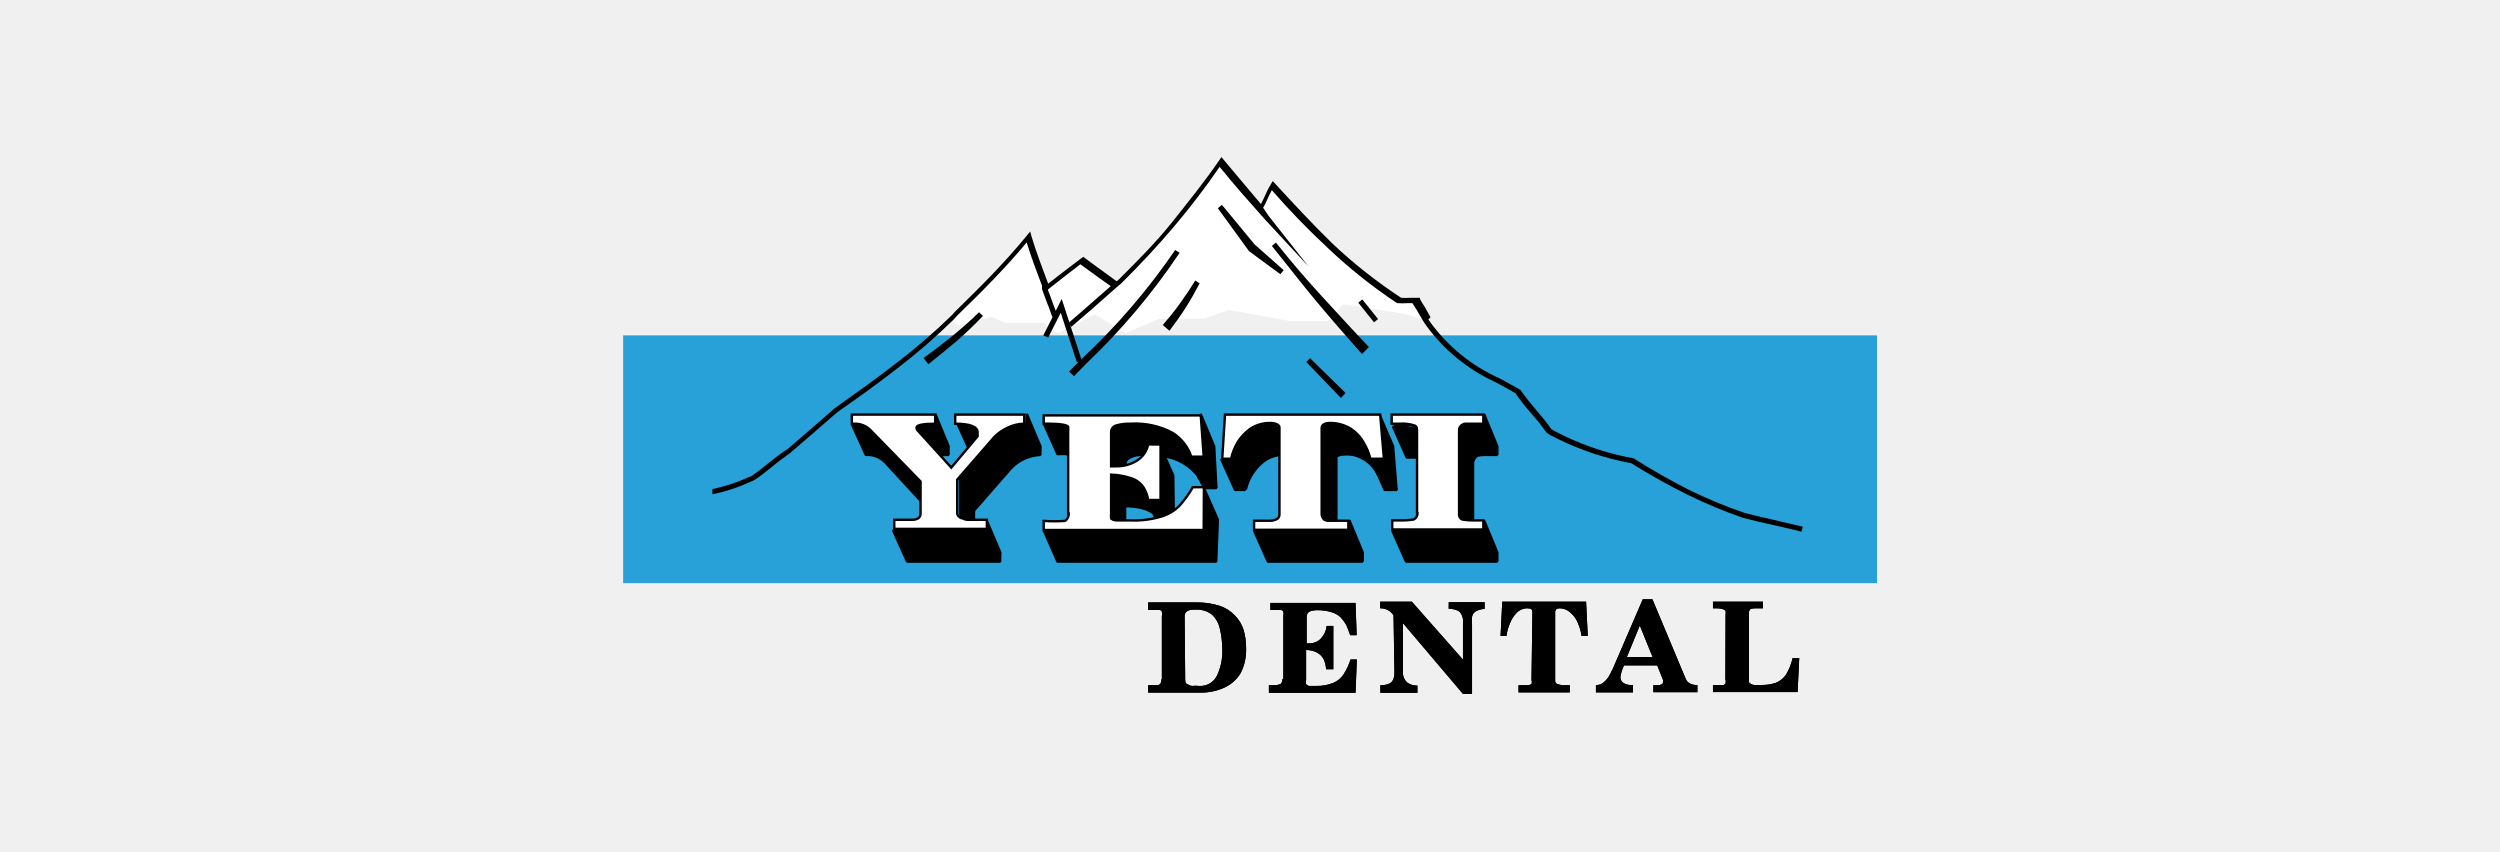
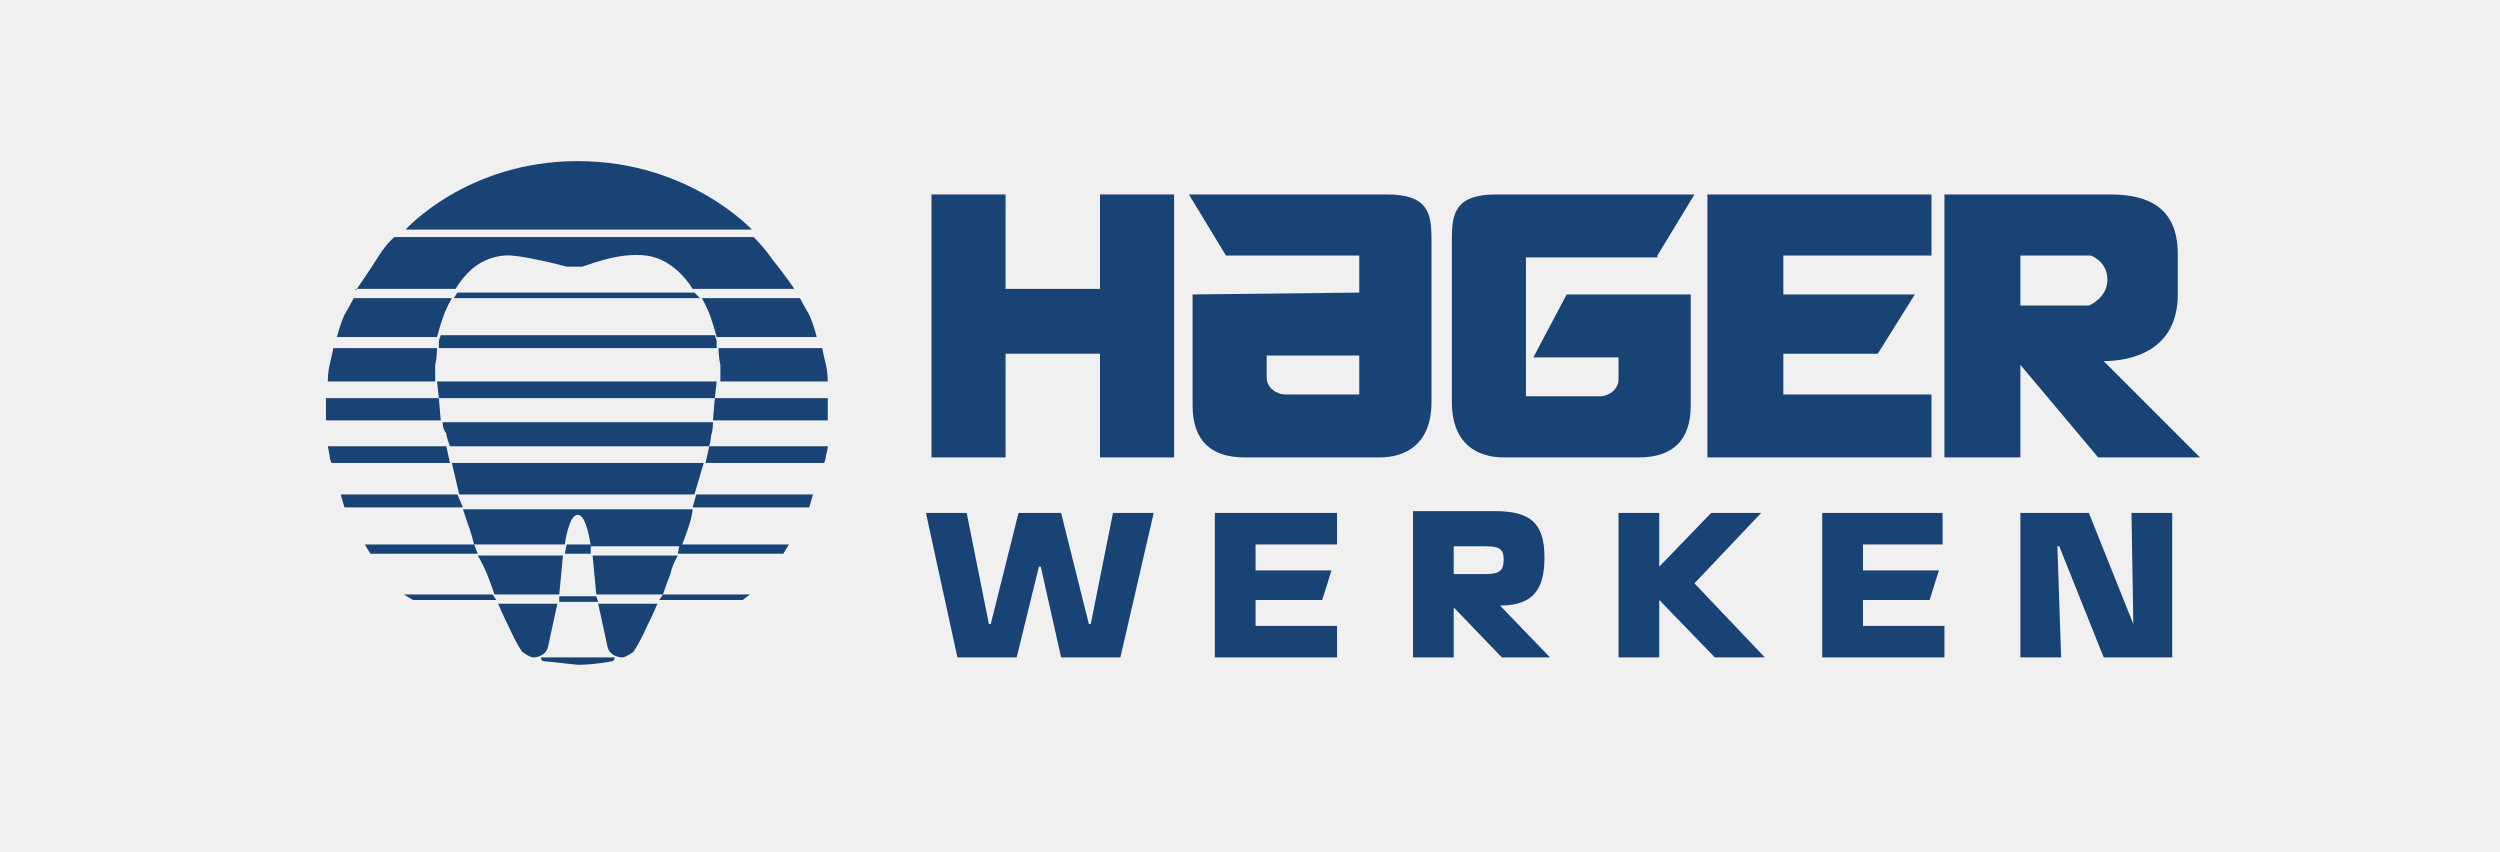
- <svg xmlns="http://www.w3.org/2000/svg" id="Capa_1" data-name="Capa 1" viewBox="0 0 135 46">
-   <defs>
-     <style>.cls-1{fill:#27a1d7;}.cls-2{fill:#fff;}.cls-3,.cls-4{fill:none;stroke:#000;}.cls-3{stroke-linejoin:bevel;stroke-width:0.12px;}.cls-4{stroke-miterlimit:22.93;stroke-width:0.13px;}</style>
-   </defs>
-   <path d="M62.74,36.68V33.3a.76.76,0,0,0,0-.27.14.14,0,0,0-.12-.09,1.53,1.53,0,0,0-.36,0H62v-.41h2.61a4,4,0,0,1,1.24.18,2,2,0,0,1,.83.52,1.93,1.93,0,0,1,.47.77,3.42,3.42,0,0,1,.14,1A2.75,2.75,0,0,1,67,36.34a2,2,0,0,1-.88.79,3,3,0,0,1-1.31.27H62V37l.25,0c.13,0,.24,0,.29,0a.33.33,0,0,0,.13-.09.51.51,0,0,0,.05-.24M64,36.59c0,.18,0,.31.09.34s.14.11.3.11a1.46,1.46,0,0,1,.34,0,1,1,0,0,0,1-.58A3.14,3.14,0,0,0,66,34.94a4.89,4.89,0,0,0-.13-1,1.46,1.46,0,0,0-.41-.74,1.31,1.31,0,0,0-.86-.28h-.11c-.34,0-.52.12-.52.34Zm5.3.09V33.25a.47.47,0,0,0,0-.22.2.2,0,0,0-.11-.09l-.22,0h-.37v-.38l4.6,0,.06,1.74h-.35c-.07-.19-.14-.39-.21-.55a2.29,2.29,0,0,0-.31-.42,1.23,1.23,0,0,0-.48-.27,2.62,2.62,0,0,0-.78-.11,1.13,1.13,0,0,0-.43.08.33.33,0,0,0-.14.3v1.41h.14a.85.85,0,0,0,.63-.26,1.17,1.17,0,0,0,.31-.68h.36l0,2.34h-.39a1.65,1.65,0,0,0-.13-.54.89.89,0,0,0-.36-.36,1.25,1.25,0,0,0-.59-.14v1.61a.74.74,0,0,0,0,.24.35.35,0,0,0,.15.09l.39,0a2.26,2.26,0,0,0,.94-.17,1.21,1.21,0,0,0,.54-.45,3.43,3.43,0,0,0,.38-.81l.34,0-.07,1.8H68.52V37h.27a.83.83,0,0,0,.37-.07.34.34,0,0,0,.09-.27m6-3.43a.81.81,0,0,0-.72-.38v-.36h1.71L79,35.62v-2a.73.73,0,0,0-.2-.6,1,1,0,0,0-.57-.14v-.36h1.94v.36a1.1,1.1,0,0,0-.49.14.42.42,0,0,0-.19.29,2.58,2.58,0,0,0,0,.45v3.71H79l-3.24-3.82v2.59a.73.73,0,0,0,.22.61.87.87,0,0,0,.56.17v.39h-2V37a1.1,1.1,0,0,0,.42-.06.42.42,0,0,0,.25-.2.89.89,0,0,0,.09-.43Zm7.5-.18c0-.15-.09-.2-.27-.2a.78.78,0,0,0-.57.23,1.67,1.67,0,0,0-.38.6,2.32,2.32,0,0,0-.18.66h-.32l.09-1.85h4.53l.09,1.85h-.34a2.32,2.32,0,0,0-.18-.66,1.37,1.37,0,0,0-.4-.58.86.86,0,0,0-.61-.25c-.14,0-.23.07-.23.2v3.7a.17.17,0,0,0,.1.18,1.13,1.13,0,0,0,.45.07h.24v.39H82V37l.5,0a.34.34,0,0,0,.2-.07.28.28,0,0,0,0-.2Zm4.3,3.16,1.66-3.85h.52l1.8,4.3a.47.47,0,0,0,.23.25.77.77,0,0,0,.4.08v.39H89.28V37h.22c.19,0,.3-.06.3-.15a.49.49,0,0,0,0-.14l-.31-.78H87.7a2.15,2.15,0,0,0-.2.63c0,.29.25.44.68.44v.39h-2V37c.36,0,.65-.3.86-.79m1.51-2.43-.7,1.7h1.39Zm4.63-.59a.53.53,0,0,0,0-.2.27.27,0,0,0-.13-.09,1.06,1.06,0,0,0-.36-.05H92.5v-.36h2.7v.36h-.43a.6.6,0,0,0-.26.05.35.35,0,0,0-.07.22v3.58c0,.09,0,.18.06.2a.44.44,0,0,0,.3.09h.33a2.39,2.39,0,0,0,.77-.12,1.23,1.23,0,0,0,.54-.43,3.06,3.06,0,0,0,.36-.9h.36l-.09,1.83H92.5V37c.25,0,.41,0,.48,0a.21.21,0,0,0,.19-.08.42.42,0,0,0,0-.25Z" />
-   <path d="M62.74,36.68V33.3a.76.76,0,0,0,0-.27.14.14,0,0,0-.12-.09,1.53,1.53,0,0,0-.36,0H62v-.41h2.61a4,4,0,0,1,1.24.18,2,2,0,0,1,.83.52,1.93,1.93,0,0,1,.47.77,3.42,3.42,0,0,1,.14,1A2.75,2.75,0,0,1,67,36.34a2,2,0,0,1-.88.79,3,3,0,0,1-1.31.27H62V37l.25,0c.13,0,.24,0,.29,0a.33.33,0,0,0,.13-.09.51.51,0,0,0,.05-.24M64,36.59c0,.18,0,.31.09.34s.14.11.3.11a1.46,1.46,0,0,1,.34,0,1,1,0,0,0,1-.58A3.14,3.14,0,0,0,66,34.94a4.89,4.89,0,0,0-.13-1,1.46,1.46,0,0,0-.41-.74,1.31,1.31,0,0,0-.86-.28h-.11c-.34,0-.52.12-.52.34Zm5.3.09V33.25a.47.47,0,0,0,0-.22.2.2,0,0,0-.11-.09l-.22,0h-.37v-.38l4.6,0,.06,1.74h-.35c-.07-.19-.14-.39-.21-.55a2.29,2.29,0,0,0-.31-.42,1.23,1.23,0,0,0-.48-.27,2.62,2.62,0,0,0-.78-.11,1.13,1.13,0,0,0-.43.08.33.33,0,0,0-.14.3v1.41h.14a.85.85,0,0,0,.63-.26,1.17,1.17,0,0,0,.31-.68h.36l0,2.34h-.39a1.65,1.65,0,0,0-.13-.54.89.89,0,0,0-.36-.36,1.25,1.25,0,0,0-.59-.14v1.61a.74.74,0,0,0,0,.24.35.35,0,0,0,.15.09l.39,0a2.26,2.26,0,0,0,.94-.17,1.21,1.21,0,0,0,.54-.45,3.43,3.43,0,0,0,.38-.81l.34,0-.07,1.8H68.52V37h.27a.83.83,0,0,0,.37-.07.34.34,0,0,0,.09-.27m6-3.43a.81.81,0,0,0-.72-.38v-.36h1.71L79,35.62v-2a.73.73,0,0,0-.2-.6,1,1,0,0,0-.57-.14v-.36h1.94v.36a1.1,1.1,0,0,0-.49.14.42.42,0,0,0-.19.29,2.58,2.58,0,0,0,0,.45v3.71H79l-3.24-3.82v2.59a.73.73,0,0,0,.22.61.87.87,0,0,0,.56.17v.39h-2V37a1.1,1.1,0,0,0,.42-.06.42.42,0,0,0,.25-.2.89.89,0,0,0,.09-.43Zm7.5-.18c0-.15-.09-.2-.27-.2a.78.78,0,0,0-.57.23,1.67,1.67,0,0,0-.38.6,2.32,2.32,0,0,0-.18.66h-.32l.09-1.85h4.53l.09,1.85h-.34a2.32,2.32,0,0,0-.18-.66,1.37,1.37,0,0,0-.4-.58.86.86,0,0,0-.61-.25c-.14,0-.23.07-.23.2v3.7a.17.17,0,0,0,.1.18,1.13,1.13,0,0,0,.45.07h.24v.39H82V37l.5,0a.34.34,0,0,0,.2-.07.28.28,0,0,0,0-.2Zm4.3,3.16,1.66-3.85h.52l1.8,4.3a.47.47,0,0,0,.23.25.77.77,0,0,0,.4.08v.39H89.28V37h.22c.19,0,.3-.06.3-.15a.49.49,0,0,0,0-.14l-.31-.78H87.7a2.15,2.15,0,0,0-.2.63c0,.29.25.44.68.44v.39h-2V37c.36,0,.65-.3.86-.79m1.51-2.43-.7,1.7h1.39Zm4.63-.59a.53.53,0,0,0,0-.2.27.27,0,0,0-.13-.09,1.06,1.06,0,0,0-.36-.05H92.5v-.36h2.7v.36h-.43a.6.6,0,0,0-.26.05.35.35,0,0,0-.07.22v3.58c0,.09,0,.18.06.2a.44.44,0,0,0,.3.09h.33a2.39,2.39,0,0,0,.77-.12,1.23,1.23,0,0,0,.54-.43,3.06,3.06,0,0,0,.36-.9h.36l-.09,1.83H92.5V37c.25,0,.41,0,.48,0a.21.21,0,0,0,.19-.08.42.42,0,0,0,0-.25Z" />
-   <rect class="cls-1" x="33.65" y="18.11" width="67.71" height="13.38" />
-   <path class="cls-2" d="M51.37,17.19l.31.39,1.87-.47.75.33h2.05l.79.54,2-1,1.64,1,1.83-.77H65l1.37-.47,3.26.59,1.36,0,.71,0,.84-.9,3.33.52,1.15.36c-.15-.32-.37-.57-.55-.92-.43,0-.55,0-1-.05a34.16,34.16,0,0,1-6.86-6.21c-.23.36-.4.87-.61,1.21l.35.5-2.52-3a43,43,0,0,1-5.42,6.44l-2.7,2.36c.68-.61,1.76-1.51,2.47-2.14-.59-.44-1.25-.9-1.82-1.34L56.4,15.66c.1.43.45,1,.55,1.47-.45-1.33-1.11-2.9-1.51-4.26A48.44,48.44,0,0,1,51.57,17c-.1.11-.14.07-.2.22" />
-   <path d="M49.87,19.33c.51-.36,1-.74,1.51-1.15a19.61,19.61,0,0,0,1.49-1.32,2,2,0,0,0,.21.2c-.49.51-1,1-1.46,1.39s-1,.83-1.49,1.22Z" />
-   <path d="M72.41,21.49l-1.87-1.94.2-.21,1.92,1.88-.25.27" />
-   <path d="M73.54,19.11c-.8-.9-1.63-1.85-2.45-2.83s-1.6-2-2.41-3l.22-.18c.8,1,1.65,2,2.49,2.91s1.7,1.86,2.53,2.73c-.14.14-.23.25-.38.38" />
-   <path d="M64.78,15.3c-.25.48-.5.92-.77,1.34s-.55.81-.86,1.22c-.14-.11-.23-.2-.36-.31.33-.38.63-.75.91-1.14s.56-.8.84-1.26Z" />
-   <path d="M77.13,17.25A9.28,9.28,0,0,0,81,20.44l1.1.61,0,0,0,0c.28.41.58.76.88,1.12s.53.62.79,1l.18.11.44.22a14.59,14.59,0,0,0,3.83,1.25h0l0,0a34.86,34.86,0,0,0,3,1.71,25.55,25.55,0,0,0,3,1.24c.53.14,1.06.26,1.59.38l1.54.36-.07.27c-.51-.13-1-.24-1.53-.36s-1.08-.24-1.61-.38h0a26,26,0,0,1-3-1.25c-1-.49-2-1.05-3.06-1.71a15.11,15.11,0,0,1-3.88-1.27l-.46-.23a1.56,1.56,0,0,1-.24-.16h0a11.26,11.26,0,0,0-.79-1,11.47,11.47,0,0,1-.88-1.12c-.38-.22-.73-.41-1.07-.59a9.54,9.54,0,0,1-3.7-3,4.4,4.4,0,0,1-.26-.39l-.29-.5-.24-.38H76a4.41,4.41,0,0,1-.56,0h0l0,0a27.81,27.81,0,0,1-3.76-3,40.84,40.84,0,0,1-3-3.1c-.08.14-.15.29-.22.44a4.85,4.85,0,0,1-.25.51l.29.43,2.16,2.74-2.38-2.57L67,10.37c-.38-.44-.76-.89-1.14-1.36a39.6,39.6,0,0,1-2.46,3.22c-.91,1.08-1.87,2.1-2.87,3.09h0l-.11.09h0l-.13.11L59,16.66l-.35.3,0,0-.8.69h0l-.14-.16,0-.06h0l.74-.64,0,0,1.53-1.34L59.34,15l-1-.73-.88.68-.88.69c.12.29.22.58.32.86a3.51,3.51,0,0,1,.19.54l-.14.07h-.13l-.18-.51-.09-.22-.28-.76,0-.09h0l0-.1c-.3-.79-.6-1.58-.83-2.34-.55.67-1.13,1.3-1.72,1.92s-1.31,1.33-2,2l-.2.22a32.13,32.13,0,0,1-3,2.61c-1.07.84-2.19,1.64-3.32,2.43l0,0c-.84.73-1.67,1.46-2.58,2.23h0a11.82,11.82,0,0,0-.95.72c-.31.25-.62.51-1,.74h0l-.2.08a8.8,8.8,0,0,1-2,.65l0-.28a9.23,9.23,0,0,0,1.93-.63l.19-.08a10.86,10.86,0,0,0,.93-.71c.31-.25.62-.5,1-.73.81-.69,1.68-1.46,2.56-2.22l0,0h0c1.13-.8,2.25-1.6,3.32-2.43a32.69,32.69,0,0,0,3-2.59h0l.19-.21h0c.67-.66,1.34-1.31,2-2s1.27-1.37,1.87-2.1l.17-.21.07.26c.24.81.58,1.7.9,2.56v0l.81-.63,1-.76h0l.09-.06.08.06c.34.26.72.53,1.09.8l.63.46.15-.13c1-1,2-2,2.85-3.07s1.75-2.18,2.55-3.35l.11-.16.12.15,1.26,1.5.75.89c.07-.13.14-.28.21-.43a4.93,4.93,0,0,1,.33-.65l.1-.16.13.14c.92,1,2,2.17,3.1,3.24a26.85,26.85,0,0,0,3.7,2.92,3.16,3.16,0,0,0,.49,0l.45,0h.08l0,.07c.08.15.17.29.26.43s.2.37.31.55" />
-   <polygon points="65.99 11.07 65.99 11.07 67.75 13.2 69.32 14.59 69.23 14.7 69.14 14.81 67.46 13.57 67.44 13.56 67.43 13.54 65.76 11.24 65.88 11.15 65.98 11.06 65.99 11.07" />
-   <rect x="73.75" y="16.11" width="0.28" height="1.36" transform="translate(5.74 49.93) rotate(-38.74)" />
-   <polygon points="56.34 18.11 57.18 16.45 57.33 16.14 57.44 16.47 58.42 19.48 58.15 19.56 57.28 16.89 56.6 18.23 56.34 18.11" />
-   <path d="M57.8,20.13h0l-.07-.07.65-.65a35.38,35.38,0,0,0,5.08-5.91l.24.15h0a35.3,35.3,0,0,1-5.06,6l-.64.66Z" />
-   <path d="M47,23.22l.75,1.71a1.29,1.29,0,0,0-1-.36L46,22.92a1,1,0,0,1,1,.3" />
-   <path class="cls-3" d="M47,23.22l.75,1.71a1.29,1.29,0,0,0-1-.36L46,22.92A1,1,0,0,1,47,23.22Z" />
-   <polygon points="49.54 23.08 50.29 24.79 50.29 24.77 49.54 23.06 49.54 23.08" />
-   <polygon class="cls-3" points="49.54 23.06 50.29 24.77 50.29 24.79 49.54 23.08 49.54 23.06" />
-   <polygon points="49.58 26.01 50.33 27.72 47.76 24.93 47.01 23.22 49.58 26.01" />
-   <polygon class="cls-3" points="49.58 26.01 50.33 27.72 47.76 24.93 47.01 23.22 49.58 26.01" />
-   <polygon points="50.47 22.86 51.23 24.57 51.01 24.57 50.83 24.59 50.67 24.61 50.53 24.63 50.43 24.65 50.35 24.69 50.31 24.73 50.29 24.77 49.54 23.06 49.55 23.02 49.6 22.98 49.67 22.94 49.77 22.92 49.91 22.9 50.07 22.88 50.25 22.86 50.47 22.86" />
-   <polygon class="cls-3" points="50.47 22.86 51.23 24.57 51.01 24.57 50.83 24.59 50.67 24.61 50.53 24.63 50.43 24.65 50.35 24.69 50.31 24.73 50.29 24.77 49.54 23.06 49.55 23.02 49.6 22.98 49.67 22.94 49.77 22.92 49.91 22.9 50.07 22.88 50.25 22.86 50.47 22.86" />
-   <polygon points="50.47 22.86 51.22 24.55 51.23 24.09 50.51 22.35 50.47 22.86" />
-   <polygon class="cls-3" points="50.51 22.35 51.23 24.1 51.22 24.55 50.47 22.86 50.51 22.35" />
-   <polygon points="49.62 23.24 50.37 24.95 50.35 24.89 49.59 23.18 49.62 23.24" />
-   <polygon class="cls-3" points="49.59 23.18 50.35 24.89 50.37 24.95 49.62 23.24 49.59 23.18" />
-   <polygon points="51.84 27.74 51.87 27.84 51.89 27.92 51.91 28 52.66 29.71 52.64 29.63 52.62 29.55 52.6 29.45 52.6 27.6 51.84 25.89 51.84 27.74" />
-   <polygon class="cls-3" points="51.85 25.89 52.6 27.6 52.6 29.45 52.62 29.55 52.64 29.63 52.66 29.71 51.91 28 51.88 27.92 51.87 27.84 51.85 27.74 51.85 25.89" />
-   <polygon points="52.88 23.24 53.64 24.95 53.58 24.85 53.5 24.77 53.36 24.69 53.2 24.65 52.98 24.61 52.74 24.57 52.46 24.57 51.71 22.91 51.98 22.86 52.22 22.9 52.44 22.94 52.6 22.98 52.74 23.06 52.82 23.14 52.88 23.24" />
-   <polygon class="cls-3" points="52.88 23.24 53.64 24.95 53.58 24.85 53.5 24.77 53.36 24.69 53.2 24.65 52.98 24.61 52.74 24.57 52.46 24.57 51.71 22.91 51.98 22.86 52.22 22.9 52.44 22.94 52.6 22.98 52.74 23.06 52.82 23.14 52.88 23.24" />
-   <polygon points="53.26 28.62 54.01 30.3 54.02 29.83 53.28 28.09 53.26 28.62" />
-   <polygon class="cls-3" points="53.28 28.09 54.02 29.83 54.01 30.31 53.26 28.62 53.28 28.09" />
-   <polygon points="53.26 28.62 54.02 30.33 48.98 30.33 48.22 28.64 53.26 28.62" />
-   <polygon class="cls-3" points="53.26 28.62 54.02 30.33 48.98 30.33 48.22 28.64 53.26 28.62" />
-   <polygon points="55.43 22.86 56.19 24.55 56.19 24.09 55.45 22.35 55.43 22.86" />
-   <polygon class="cls-3" points="55.45 22.35 56.19 24.1 56.18 24.55 55.43 22.86 55.45 22.35" />
-   <path d="M55.43,22.86l.76,1.71a2.32,2.32,0,0,0-1.61.74l-2,2.29-.75-1.71,2-2.29a2.5,2.5,0,0,1,1.49-.74Z" />
-   <path class="cls-3" d="M55.43,22.86l.76,1.71a2.32,2.32,0,0,0-1.61.74l-2,2.29-.75-1.71,2-2.29a2.5,2.5,0,0,1,1.49-.74Z" />
-   <path d="M57.66,23l.76,1.71a3,3,0,0,0-1.32-.18l-.74-1.66a3.35,3.35,0,0,1,1.3.13" />
-   <path class="cls-3" d="M57.66,23l.76,1.71a3,3,0,0,0-1.32-.18l-.74-1.66A3.35,3.35,0,0,1,57.66,23Z" />
-   <path d="M60,25.63l.76,1.71v2.17l0,.1,0,.06v0L60,28c0-.1,0-.2,0-.3Z" />
-   <path class="cls-3" d="M60,25.63l.76,1.71v2.17l0,.1,0,.06v0L60,28c0-.1,0-.2,0-.3Z" />
-   <path d="M64,24.15l.75,1.72,0-.08a2.81,2.81,0,0,0-2-1.16c-.51-.06-1.48-.21-1.89.2a.42.42,0,0,0-.08.22v1.83L60,25.17V23.34c.11-.65,1.37-.49,1.81-.44A2.72,2.72,0,0,1,64,24.15" />
-   <path class="cls-3" d="M64,24.15l.75,1.72,0-.08a2.81,2.81,0,0,0-2-1.16c-.51-.06-1.48-.21-1.89.2a.42.42,0,0,0-.08.22v1.83L60,25.17V23.34c.11-.65,1.37-.49,1.81-.44A2.72,2.72,0,0,1,64,24.15Z" />
-   <path d="M61.78,26.43l.76,1.71-.06-.08,0-.08c-.27-.54-1.18-.64-1.71-.64L60,25.63a1.92,1.92,0,0,1,1.81.8" />
-   <path class="cls-3" d="M61.78,26.43l.76,1.71-.06-.08,0-.08c-.27-.54-1.18-.64-1.71-.64L60,25.63A1.92,1.92,0,0,1,61.78,26.43Z" />
-   <polygon points="62.64 26.94 63.4 28.66 63.36 25.67 62.6 23.96 62.64 26.94" />
-   <polygon class="cls-3" points="62.6 23.96 63.36 25.67 63.4 28.66 62.64 26.94 62.6 23.96" />
-   <polygon points="62.58 28.24 62.62 28.32 61.87 26.61 61.83 26.53 62.58 28.24" />
-   <polygon class="cls-3" points="61.86 26.6 62.62 28.32 62.58 28.24 61.83 26.52 61.86 26.6" />
-   <polygon points="61.94 26.94 62.7 28.66 63.4 28.66 62.64 26.94 61.94 26.94" />
-   <polygon class="cls-3" points="62.64 26.94 63.4 28.66 62.7 28.66 61.94 26.94 62.64 26.94" />
-   <polygon points="64.83 25.97 64.89 26.07 64.13 24.35 64.08 24.25 64.83 25.97" />
-   <polygon class="cls-3" points="64.14 24.35 64.89 26.07 64.83 25.97 64.08 24.25 64.14 24.35" />
-   <polygon points="64.93 24.65 65.68 26.34 65.57 24.09 64.84 22.35 64.93 24.65" />
-   <polygon class="cls-3" points="64.84 22.35 65.57 24.1 65.69 26.34 64.93 24.65 64.84 22.35" />
-   <polygon points="64.25 24.65 65.01 26.36 65.69 26.36 64.93 24.65 64.25 24.65" />
-   <polygon class="cls-3" points="64.93 24.65 65.69 26.36 65.01 26.36 64.25 24.65 64.93 24.65" />
-   <polygon points="64.93 28.62 65.69 30.33 57.1 30.33 56.36 28.65 64.93 28.62" />
-   <polygon class="cls-3" points="64.93 28.62 65.69 30.33 57.1 30.33 56.36 28.65 64.93 28.62" />
-   <polygon points="64.93 28.62 65.68 30.3 65.77 28.06 65.01 26.34 64.93 28.62" />
-   <polygon class="cls-3" points="65.01 26.34 65.77 28.06 65.68 30.3 64.93 28.62 65.01 26.34" />
-   <polygon points="65.94 24.8 66.68 26.46 67.24 26.46 66.49 24.75 65.94 24.8" />
-   <polygon class="cls-3" points="66.48 24.75 67.24 26.46 66.69 26.46 65.94 24.8 66.48 24.75" />
-   <path d="M69.09,23.06l.76,1.71,0-.08-.1-.08a1.8,1.8,0,0,0-1.73.5,2.68,2.68,0,0,0-.74,1.32l-.75-1.68a2.56,2.56,0,0,1,1-1.53A1.75,1.75,0,0,1,69,22.9l.1.08Z" />
-   <path class="cls-3" d="M69.09,23.06l.76,1.71,0-.08-.1-.08a1.8,1.8,0,0,0-1.73.5,2.68,2.68,0,0,0-.74,1.32l-.75-1.68a2.56,2.56,0,0,1,1-1.53A1.75,1.75,0,0,1,69,22.9l.1.08Z" />
-   <polygon points="72.84 28.62 73.59 30.3 73.59 29.83 72.87 28.09 72.84 28.62" />
-   <polygon class="cls-3" points="72.87 28.09 73.59 29.83 73.59 30.3 72.84 28.62 72.87 28.09" />
-   <path d="M73.71,24l.76,1.71-.08-.11a2,2,0,0,0-1.19-1,1.77,1.77,0,0,0-.94,0,.26.26,0,0,0-.09.09.23.23,0,0,0,0,.11v4.76l0,.08-.76-1.71,0-.08V23.1l0-.1.1-.1.14,0,.2,0H72l.16,0,.14,0,.16,0,.14,0,.12,0,.14.06.12.08.1.08.1.08.1.1.1.08.1.1.08.12.06.1.05.1Z" />
-   <path class="cls-3" d="M73.71,24l.76,1.71-.08-.11a2,2,0,0,0-1.19-1,1.77,1.77,0,0,0-.94,0,.26.26,0,0,0-.09.09.23.23,0,0,0,0,.11v4.76l0,.08-.76-1.71,0-.08V23.1l0-.1.1-.1.14,0,.2,0H72l.16,0,.14,0,.16,0,.14,0,.12,0,.14.06.12.08.1.08.1.08.1.1.1.08.1.1.08.12.06.1.05.1Z" />
-   <polygon points="72.84 28.62 73.59 30.33 68.46 30.33 67.71 28.65 72.84 28.62" />
-   <polygon class="cls-3" points="72.84 28.62 73.59 30.33 68.46 30.33 67.71 28.65 72.84 28.62" />
-   <polygon points="74.51 25.81 74.57 25.93 74.63 26.03 73.88 24.31 73.81 24.21 73.75 24.09 74.51 25.81" />
-   <polygon class="cls-3" points="73.87 24.31 74.63 26.03 74.57 25.93 74.51 25.81 73.75 24.09 73.81 24.21 73.87 24.31" />
-   <polygon points="74.67 24.75 75.42 26.45 75.23 24.09 74.48 22.35 74.67 24.75" />
-   <polygon class="cls-3" points="74.48 22.35 75.23 24.09 75.42 26.45 74.67 24.75 74.48 22.35" />
-   <polygon points="74.01 24.75 74.77 26.46 75.43 26.46 74.67 24.75 74.01 24.75" />
-   <polygon class="cls-3" points="74.67 24.75 75.43 26.46 74.77 26.46 74.01 24.75 74.67 24.75" />
-   <path d="M76.36,23l.76,1.71,0,0-.06,0-.08,0-.1,0h-.1l-.12,0h-.7l-.74-1.66a2.25,2.25,0,0,1,1.18.05" />
-   <path class="cls-3" d="M76.36,23l.76,1.71,0,0-.06,0-.08,0-.1,0h-.1l-.12,0h-.7l-.74-1.66A2.25,2.25,0,0,1,76.36,23Z" />
-   <polygon points="77.12 24.67 77.2 24.71 77.24 24.79 76.48 23.08 76.44 23 76.36 22.96 77.12 24.67" />
-   <polygon class="cls-3" points="76.48 23.08 77.24 24.79 77.2 24.71 77.12 24.67 76.36 22.96 76.44 23 76.48 23.08" />
-   <path d="M78.91,23l.76,1.71a.6.6,0,0,0-.12.24v4.54l0,.1,0,.08L78.83,28l0-.08,0-.1V23.24l0-.06,0-.06,0-.06Z" />
-   <path class="cls-3" d="M78.91,23l.76,1.71a.6.6,0,0,0-.12.24v4.54l0,.1,0,.08L78.83,28l0-.08,0-.1V23.24l0-.06,0-.06,0-.06Z" />
-   <polygon points="80.11 22.86 80.86 24.55 80.86 24.09 80.14 22.35 80.11 22.86" />
-   <polygon class="cls-3" points="80.14 22.35 80.86 24.1 80.86 24.55 80.11 22.86 80.14 22.35" />
-   <path d="M80.11,22.86l.75,1.71c-.21,0-.45,0-.63,0s-.5,0-.57.15L78.91,23c.07-.14.56-.14.7-.14Z" />
-   <path class="cls-3" d="M80.11,22.86l.75,1.71c-.21,0-.45,0-.63,0s-.5,0-.57.15L78.91,23c.07-.14.56-.14.7-.14Z" />
-   <polygon points="80.11 28.62 80.86 30.3 80.86 29.83 80.14 28.09 80.11 28.62" />
-   <polygon class="cls-3" points="80.14 28.09 80.86 29.83 80.86 30.3 80.11 28.62 80.14 28.09" />
-   <polygon points="80.11 28.62 80.86 30.33 75.92 30.33 75.18 28.66 80.11 28.62" />
-   <polygon class="cls-3" points="80.11 28.62 80.86 30.33 75.92 30.33 75.18 28.66 80.11 28.62" />
-   <path class="cls-2" d="M47,23.22h0a1.18,1.18,0,0,0-.87-.34H46v-.49h4.5v.49c-.61,0-1,.07-1,.19a.25.25,0,0,0,0,.09.18.18,0,0,0,.06.09l1.81,2,1.42-1.69,0-.07a.8.8,0,0,0,0-.15c0-.3-.42-.46-1.21-.46v-.49h3.73v.49a2.1,2.1,0,0,0-.91.22,2.39,2.39,0,0,0-.71.5l-2,2.3v1.85A.36.36,0,0,0,52,28a.59.59,0,0,0,.29.07l1,0v.49h-5v-.49h1a.63.63,0,0,0,.31-.09.31.31,0,0,0,.11-.22V26Zm10.68,4.5V23.33a1.72,1.72,0,0,0,0-.29c-.13-.18-1.12-.16-1.32-.16v-.45l8.48,0L65,24.66h-.67a2.45,2.45,0,0,0-1-1.28,4.25,4.25,0,0,0-2.27-.5,2.57,2.57,0,0,0-.77.09.38.38,0,0,0-.29.37v1.84h.25a2.07,2.07,0,0,0,1.15-.31A1.33,1.33,0,0,0,62,24h.67l0,3H62a1.75,1.75,0,0,0-.25-.68,1.25,1.25,0,0,0-.65-.49A3.81,3.81,0,0,0,60,25.63v2.09A1.6,1.6,0,0,0,60,28a.48.48,0,0,0,.31.1l.72,0a5,5,0,0,0,1.66-.2,2.25,2.25,0,0,0,1-.59,5.52,5.52,0,0,0,.72-1l.6,0L65,28.62H56.36v-.49a8.84,8.84,0,0,0,1.15,0,.45.45,0,0,0,.2-.38m11.41-4.65c0-.12-.2-.23-.5-.23a1.94,1.94,0,0,0-1.07.31,2.62,2.62,0,0,0-.7.75,3.14,3.14,0,0,0-.34.87H66l.15-2.38h8.38l.2,2.38H74a3.21,3.21,0,0,0-.36-.87,2.16,2.16,0,0,0-.7-.75,2.11,2.11,0,0,0-1.11-.31c-.31,0-.46.11-.46.27v4.66a.42.42,0,0,0,.14.29.51.51,0,0,0,.3.06h1v.49H67.72v-.49h.9A.76.76,0,0,0,69,28a.32.32,0,0,0,.09-.25Zm7.43,4.65V23.29c0-.14,0-.29-.16-.32a2,2,0,0,0-.76-.09h-.45v-.49h4.95v.49c-.32,0-.81,0-.95,0s-.36.12-.36.34v4.54a.28.28,0,0,0,.16.29,3.08,3.08,0,0,0,.7.05h.45v.49H75.18v-.49h.45a3.73,3.73,0,0,0,.72-.05.39.39,0,0,0,.2-.33Z" />
-   <path class="cls-4" d="M47,23.22h0a1.18,1.18,0,0,0-.87-.34H46v-.49h4.5v.49c-.61,0-1,.07-1,.19a.25.25,0,0,0,0,.09.18.18,0,0,0,.06.09l1.81,2,1.42-1.69,0-.07a.8.8,0,0,0,0-.15c0-.3-.42-.46-1.21-.46v-.49h3.73v.49a2.1,2.1,0,0,0-.91.22,2.39,2.39,0,0,0-.71.5l-2,2.3v1.85A.36.36,0,0,0,52,28a.59.59,0,0,0,.29.07l1,0v.49h-5v-.49h1a.63.63,0,0,0,.31-.09.31.31,0,0,0,.11-.22V26Zm10.68,4.5V23.33a1.72,1.72,0,0,0,0-.29c-.13-.18-1.12-.16-1.32-.16v-.45l8.48,0L65,24.66h-.67a2.45,2.45,0,0,0-1-1.28,4.25,4.25,0,0,0-2.27-.5,2.57,2.57,0,0,0-.77.09.38.38,0,0,0-.29.37v1.84h.25a2.07,2.07,0,0,0,1.15-.31A1.33,1.33,0,0,0,62,24h.67l0,3H62a1.75,1.75,0,0,0-.25-.68,1.25,1.25,0,0,0-.65-.49A3.81,3.81,0,0,0,60,25.63v2.09A1.6,1.6,0,0,0,60,28a.48.48,0,0,0,.31.1l.72,0a5,5,0,0,0,1.66-.2,2.25,2.25,0,0,0,1-.59,5.52,5.52,0,0,0,.72-1l.6,0L65,28.62H56.36v-.49a8.84,8.84,0,0,0,1.15,0A.45.45,0,0,0,57.71,27.72Zm11.41-4.65c0-.12-.2-.23-.5-.23a1.94,1.94,0,0,0-1.07.31,2.62,2.62,0,0,0-.7.75,3.14,3.14,0,0,0-.34.87H66l.15-2.38h8.38l.2,2.38H74a3.21,3.21,0,0,0-.36-.87,2.16,2.16,0,0,0-.7-.75,2.11,2.11,0,0,0-1.11-.31c-.31,0-.46.11-.46.27v4.66a.42.42,0,0,0,.14.29.51.51,0,0,0,.3.06h1v.49H67.72v-.49h.9A.76.76,0,0,0,69,28a.32.32,0,0,0,.09-.25Zm7.43,4.65V23.29c0-.14,0-.29-.16-.32a2,2,0,0,0-.76-.09h-.45v-.49h4.95v.49c-.32,0-.81,0-.95,0s-.36.12-.36.34v4.54a.28.28,0,0,0,.16.29,3.08,3.08,0,0,0,.7.05h.45v.49H75.18v-.49h.45a3.73,3.73,0,0,0,.72-.05.39.39,0,0,0,.2-.33Z" />
+ <svg xmlns="http://www.w3.org/2000/svg" version="1.1" id="Capa_1" x="0px" y="0px" viewBox="0 0 135 46" style="enable-background:new 0 0 135 46;" xml:space="preserve">
+   <style type="text/css">
+ 	.st0{fill:#38444E;}
+ 	.st1{fill:#E64860;}
+ 	.st2{fill:#808791;}
+ 	.st3{clip-path:url(#SVGID_00000003102609171433928500000015299564322000486063_);fill:#E64860;}
+ 	.st4{fill:none;stroke:#E64860;stroke-width:0.629;stroke-miterlimit:10;}
+ 	.st5{fill:#194374;}
+ 	.st6{fill:#00659B;}
+ 	.st7{fill:#DC0D6E;}
+ 	.st8{fill:#004D80;}
+ 	.st9{fill:#7EA9D6;}
+ 	.st10{fill:#B6D4EF;}
+ 	.st11{fill:#058DC7;}
+ 	.st12{fill:#00559F;}
+ 	.st13{fill:#134A83;}
+ 	.st14{fill:#B51975;}
+ 	.st15{fill:#2497D0;}
+ 	.st16{fill:#D80F3B;}
+ 	.st17{fill:#9BC338;}
+ 	.st18{fill:#008541;}
+ 	.st19{fill:#9DC438;}
+ 	
+ 		.st20{clip-path:url(#SVGID_00000112601154334887835690000009319721693654500487_);fill:url(#SVGID_00000006666535164344800920000009474518864683975596_);}
+ 	
+ 		.st21{clip-path:url(#SVGID_00000137103995803860648920000000085769322205015690_);fill:url(#SVGID_00000147194601549471514510000008170701086309305018_);}
+ 	
+ 		.st22{clip-path:url(#SVGID_00000151532101176734010110000003926235802644580025_);fill:url(#SVGID_00000102535929437691847950000018290102993903623846_);}
+ 	.st23{fill:#F9BE12;}
+ 	.st24{clip-path:url(#SVGID_00000020363561428775341040000002161369972728631192_);}
+ 	.st25{clip-path:url(#SVGID_00000119078432717498132730000009319963000164760239_);}
+ 	.st26{clip-path:url(#SVGID_00000164480088781021109280000011312312841449161601_);}
+ 	.st27{clip-path:url(#SVGID_00000060735439495175515920000001470990865885014682_);}
+ 	.st28{clip-path:url(#SVGID_00000045618591448653001980000012432903922612877979_);}
+ 	.st29{clip-path:url(#SVGID_00000011731133433548129290000006431366937644936085_);}
+ 	.st30{clip-path:url(#SVGID_00000062158256109236388740000011762422424325604029_);}
+ 	.st31{clip-path:url(#SVGID_00000109027735307122544030000001391796108673329333_);}
+ 	.st32{clip-path:url(#SVGID_00000065067898021370355690000015372689647965917622_);}
+ 	
+ 		.st33{clip-path:url(#SVGID_00000075162176952002309180000015265024082209239466_);fill:url(#SVGID_00000172419068341324752530000009667085851268645011_);}
+ 	.st34{clip-path:url(#SVGID_00000137847423065669184850000016630278231802154169_);}
+ 	.st35{clip-path:url(#SVGID_00000045614905007768535040000009548377303042058655_);}
+ 	.st36{clip-path:url(#SVGID_00000093142161118783922120000015509446239058367629_);}
+ 	.st37{clip-path:url(#SVGID_00000068638435543280503190000014300359213263206027_);}
+ 	.st38{clip-path:url(#SVGID_00000067939759940747080090000018059433586839024296_);}
+ 	.st39{clip-path:url(#SVGID_00000165217990735052446790000015222862054551882893_);}
+ 	.st40{fill:#009BDA;}
+ 	.st41{fill:#CE1620;}
+ 	.st42{fill:#171915;}
+ 	.st43{fill:#E30750;}
+ 	.st44{fill:#5775B5;}
+ 	.st45{fill:none;stroke:#5775B5;stroke-width:0.58;}
+ 	.st46{fill:#5A595C;}
+ 	.st47{fill:#FFFFFF;}
+ 	.st48{fill:#364F8F;}
+ 	.st49{fill:none;stroke:#364F8F;stroke-width:0.387;}
+ 	.st50{fill:none;stroke:#364F8F;stroke-width:1.335;stroke-linecap:round;}
+ 	.st51{fill:#656362;}
+ 	.st52{fill:#C8D44A;}
+ 	.st53{fill:#E42E38;}
+ 	.st54{fill:none;stroke:#FFFFFF;stroke-width:0.452;stroke-miterlimit:10;}
+ 	.st55{fill:#51B054;}
+ 	.st56{fill:#0079BB;}
+ 	.st57{fill:#086EB0;}
+ 	.st58{fill:#99A4AB;}
+ 	.st59{fill:#B2A7A5;}
+ 	.st60{fill:#931340;}
+ 	.st61{fill:#DFDCD9;}
+ 	.st62{fill:#27A1D7;}
+ 	.st63{fill:none;stroke:#000000;stroke-width:0.149;stroke-linejoin:bevel;stroke-miterlimit:22.926;}
+ 	.st64{fill:none;stroke:#000000;stroke-width:0.159;stroke-miterlimit:22.926;}
+ 	.st65{fill:#EA3D36;stroke:#ED1C24;stroke-width:0.142;stroke-linejoin:round;}
+ 	.st66{fill:#EA3D36;}
+ </style>
+   <g>
+     <path class="st5" d="M21.9,12.4c0,0,3.3-3.7,9.3-3.7s9.4,3.7,9.4,3.7H21.9z" />
+     <path class="st5" d="M19.2,15.7c0,0,0.7-1,1.2-1.8c0.5-0.8,0.9-1.1,0.9-1.1l19.4,0c0,0,0.6,0.6,1,1.2c0.5,0.6,1.2,1.6,1.2,1.6h-5.5   c0,0-0.9-1.6-2.5-1.8c-1.6-0.2-3.3,0.6-3.5,0.6h-0.8c0,0-2.6-0.7-3.4-0.6c-0.9,0.1-1.8,0.5-2.6,1.8H19.2z" />
+     <polygon class="st5" points="24.7,15.8 24.5,16.1 37.8,16.1 37.5,15.8  " />
+     <path class="st5" d="M19.1,16.1c0,0-0.2,0.4-0.5,0.9c-0.3,0.7-0.4,1.2-0.4,1.2h5.4c0,0,0.1-0.4,0.3-1c0.2-0.6,0.5-1.1,0.5-1.1H19.1   z" />
+     <path class="st5" d="M43.2,16.1c0,0,0.2,0.4,0.5,0.9c0.3,0.7,0.4,1.2,0.4,1.2h-5.4c0,0-0.1-0.4-0.3-1c-0.2-0.6-0.5-1.1-0.5-1.1   H43.2z" />
+     <path class="st5" d="M23.6,18.8h-5.6c0,0-0.1,0.5-0.2,0.9c-0.1,0.4-0.1,0.9-0.1,0.9h5.8v-0.9C23.6,19.3,23.6,18.8,23.6,18.8" />
+     <path class="st5" d="M38.8,18.8h5.6c0,0,0.1,0.5,0.2,0.9c0.1,0.4,0.1,0.9,0.1,0.9h-5.8v-0.9C38.8,19.3,38.8,18.8,38.8,18.8" />
+     <polygon class="st5" points="23.8,18.1 23.7,18.4 23.7,18.8 38.7,18.8 38.7,18.4 38.6,18.1  " />
+     <polygon class="st5" points="23.7,21.5 17.6,21.5 17.6,22.1 17.6,22.7 23.8,22.7  " />
+     <polygon class="st5" points="38.6,21.5 44.7,21.5 44.7,22.1 44.7,22.7 38.5,22.7  " />
+     <polygon class="st5" points="23.6,20.6 23.7,21.5 38.6,21.5 38.7,20.6  " />
+     <path class="st5" d="M24.1,24.1h-6.4l0.1,0.5c0,0.2,0.1,0.4,0.1,0.4h6.4L24.1,24.1z" />
+     <path class="st5" d="M38.3,24.1h6.4c0,0,0,0.2-0.1,0.5c0,0.2-0.1,0.4-0.1,0.4h-6.4L38.3,24.1z" />
+     <path class="st5" d="M23.9,22.8h14.6c0,0,0,0.5-0.1,0.7c0,0.2-0.1,0.6-0.1,0.6h-14c0,0-0.2-0.5-0.2-0.7   C23.9,23.2,23.9,22.8,23.9,22.8" />
+     <polygon class="st5" points="24.4,25 38,25 37.5,26.7 24.8,26.7  " />
+     <polygon class="st5" points="18.4,26.7 18.6,27.4 25,27.4 24.7,26.7  " />
+     <polygon class="st5" points="37.6,26.7 37.4,27.4 43.7,27.4 43.9,26.7  " />
+     <path class="st5" d="M25,27.5h12.4c0,0,0,0.3-0.2,0.9c-0.2,0.6-0.4,1.1-0.4,1.1h-4.9c0,0-0.2-1.7-0.7-1.7c-0.5,0-0.7,1.6-0.7,1.6   h-4.9c0,0-0.2-0.8-0.3-1C25.2,28.1,25,27.5,25,27.5" />
+     <polygon class="st5" points="19.7,29.4 20,29.9 25.8,29.9 25.6,29.4  " />
+     <polygon class="st5" points="36.7,29.4 36.6,29.9 42.3,29.9 42.6,29.4  " />
+     <polygon class="st5" points="30.6,29.4 30.5,29.9 31.9,29.9 31.9,29.4  " />
+     <polygon class="st5" points="21.8,32.1 22.3,32.4 26.8,32.4 26.6,32.1  " />
+     <polygon class="st5" points="35.8,32.1 35.6,32.4 40.1,32.4 40.5,32.1  " />
+     <polygon class="st5" points="30.2,32.2 30.2,32.5 32.3,32.5 32.2,32.2  " />
+     <path class="st5" d="M25.8,30h4.6l-0.2,2.1h-3.5c0,0-0.2-0.6-0.4-1.1C26.1,30.5,25.8,30,25.8,30" />
+     <path class="st5" d="M36.6,30h-4.6l0.2,2.1h3.6c0,0,0.2-0.6,0.4-1.1C36.3,30.5,36.6,30,36.6,30" />
+     <path class="st5" d="M30.1,32.6h-3.2c0,0,0.2,0.5,0.6,1.3c0.4,0.9,0.7,1.3,0.7,1.3s0.4,0.3,0.6,0.3c0.2,0,0.7-0.1,0.8-0.6   C29.7,34.4,30.1,32.6,30.1,32.6" />
+     <path class="st5" d="M32.3,32.6h3.2c0,0-0.2,0.5-0.6,1.3c-0.4,0.9-0.7,1.3-0.7,1.3s-0.4,0.3-0.6,0.3c-0.2,0-0.7-0.1-0.8-0.6   C32.7,34.4,32.3,32.6,32.3,32.6" />
+     <path class="st5" d="M29.3,35.7c-0.1-0.1-0.1-0.2-0.1-0.2h4c0,0,0,0.1-0.1,0.2c0,0-1,0.2-1.9,0.2C30.3,35.8,29.4,35.7,29.3,35.7" />
+     <polygon class="st5" points="59.4,24.7 63.4,24.7 63.4,10.5 59.4,10.5 59.4,15.6 54.3,15.6 54.3,10.5 50.3,10.5 50.3,24.7    54.3,24.7 54.3,19.1 59.4,19.1  " />
+     <polygon class="st5" points="104.3,24.7 104.3,21.3 96.3,21.3 96.3,19.1 101.4,19.1 103.4,15.9 96.3,15.9 96.3,13.8 104.3,13.8    104.3,10.5 92.2,10.5 92.2,24.7  " />
+     <path class="st5" d="M89.5,13.8l2-3.3h-2.6h-8.1c-2.2,0-2.4,1-2.4,2.4v8.8c0,2.3,1.4,3,2.8,3h7.3c1.8,0,2.8-0.9,2.8-2.8   c0-1.6,0-6,0-6h-6.7l-1.8,3.4h4.6v1.2c0,0.5-0.5,0.9-1,0.9h-4v-7.5H89.5z" />
+     <path class="st5" d="M109.1,16.5v-2.7h3.8c0,0,0.9,0.3,0.9,1.3c0,1-1,1.4-1,1.4H109.1z M113.3,24.7h5.5l-5.2-5.2c1.4,0,4-0.5,4-3.6   v-2.2c0-2.9-2.2-3.2-3.7-3.2H105v14.2l4.1,0l0-5L113.3,24.7z" />
+     <path class="st5" d="M73.4,19.2h-5v1.2c0,0.5,0.5,0.9,1,0.9h4L73.4,19.2z M73.4,15.8l0-2h-7.2l-2-3.3h2.6h8.1c2.2,0,2.4,1,2.4,2.4   v8.8c0,2.3-1.4,3-2.8,3h-7.3c-1.8,0-2.8-0.9-2.8-2.8c0-1.6,0-6,0-6L73.4,15.8z" />
+     <path class="st5" d="M78.5,31v-1.5h1.7c0.7,0,1,0.1,1,0.7c0,0.6-0.2,0.8-1,0.8H78.5z M76.3,35.5h2.2v-2.7l2.6,2.7h2.6L81,32.7   c1.9,0,2.4-1,2.4-2.6c0-1.9-0.8-2.5-2.7-2.5h-4.4V35.5z" />
+     <polygon class="st5" points="58.9,33.7 58.8,33.7 57.3,27.7 55,27.7 53.5,33.7 53.4,33.7 52.2,27.7 50,27.7 51.7,35.5 54.9,35.5    56.1,30.6 56.2,30.6 57.3,35.5 60.5,35.5 62.3,27.7 60.1,27.7  " />
+     <polygon class="st5" points="67.8,29.4 72.2,29.4 72.2,27.7 65.6,27.7 65.6,35.5 72.2,35.5 72.2,33.8 67.8,33.8 67.8,32.4    71.4,32.4 71.9,30.8 67.8,30.8  " />
+     <polygon class="st5" points="89.6,27.7 87.4,27.7 87.4,35.5 89.6,35.5 89.6,32.4 92.6,35.5 95.3,35.5 91.5,31.5 95.1,27.7    92.4,27.7 89.6,30.6  " />
+     <polygon class="st5" points="100.6,29.4 104.9,29.4 104.9,27.7 98.4,27.7 98.4,35.5 105,35.5 105,33.8 100.6,33.8 100.6,32.4    104.2,32.4 104.7,30.8 100.6,30.8  " />
+     <polygon class="st5" points="111.1,29.5 111.2,29.5 113.6,35.5 117.3,35.5 117.3,27.7 115.1,27.7 115.2,33.7 115.2,33.7    112.8,27.7 109.1,27.7 109.1,35.5 111.3,35.5  " />
+   </g>
</svg>
